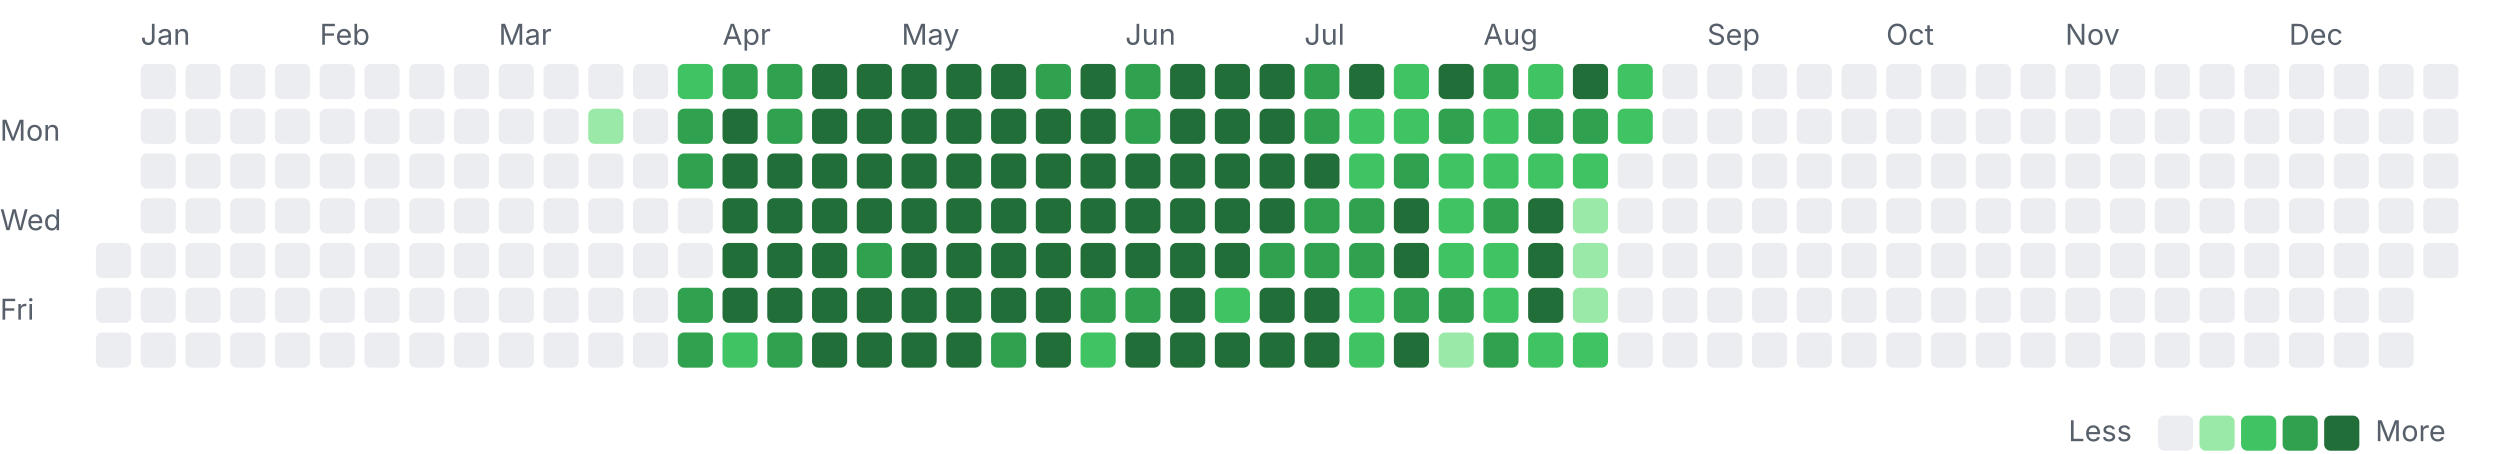
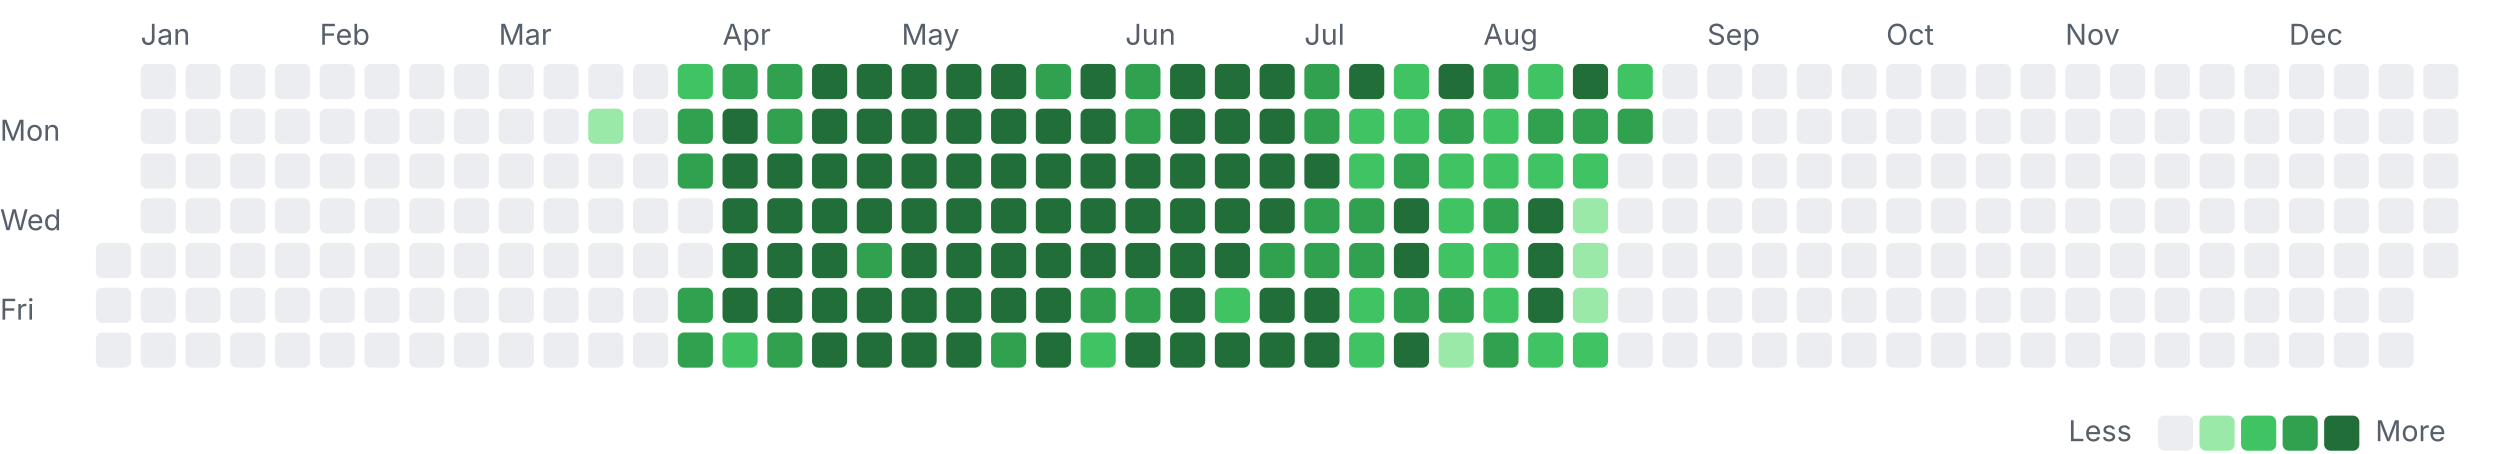
<svg xmlns="http://www.w3.org/2000/svg" width="782" height="142" viewBox="0 0 782 142">
  <style>.l0{fill:#ebedf0}.l1{fill:#9be9a8}.l2{fill:#40c463}.l3{fill:#30a14e}.l4{fill:#216e39} .lbl{fill:#57606a;font:9px -apple-system,Segoe UI,sans-serif}@media(prefers-color-scheme:dark){.l0{fill:#161b22}.l1{fill:#0e4429}.l2{fill:#006d32}.l3{fill:#26a641}.l4{fill:#39d353} .lbl{fill:#8b949e}}</style>
  <text class="lbl" x="44" y="14">Jan</text>
  <text class="lbl" x="100" y="14">Feb</text>
  <text class="lbl" x="156" y="14">Mar</text>
  <text class="lbl" x="226" y="14">Apr</text>
  <text class="lbl" x="282" y="14">May</text>
  <text class="lbl" x="352" y="14">Jun</text>
  <text class="lbl" x="408" y="14">Jul</text>
  <text class="lbl" x="464" y="14">Aug</text>
  <text class="lbl" x="534" y="14">Sep</text>
  <text class="lbl" x="590" y="14">Oct</text>
  <text class="lbl" x="646" y="14">Nov</text>
  <text class="lbl" x="716" y="14">Dec</text>
  <text class="lbl" x="0" y="44">Mon</text>
  <text class="lbl" x="0" y="72">Wed</text>
  <text class="lbl" x="0" y="100">Fri</text>
  <rect class="l0" x="30" y="76" width="11" height="11" rx="2" />
  <rect class="l0" x="30" y="90" width="11" height="11" rx="2" />
  <rect class="l0" x="30" y="104" width="11" height="11" rx="2" />
  <rect class="l0" x="44" y="20" width="11" height="11" rx="2" />
  <rect class="l0" x="44" y="34" width="11" height="11" rx="2" />
  <rect class="l0" x="44" y="48" width="11" height="11" rx="2" />
  <rect class="l0" x="44" y="62" width="11" height="11" rx="2" />
  <rect class="l0" x="44" y="76" width="11" height="11" rx="2" />
  <rect class="l0" x="44" y="90" width="11" height="11" rx="2" />
  <rect class="l0" x="44" y="104" width="11" height="11" rx="2" />
  <rect class="l0" x="58" y="20" width="11" height="11" rx="2" />
  <rect class="l0" x="58" y="34" width="11" height="11" rx="2" />
  <rect class="l0" x="58" y="48" width="11" height="11" rx="2" />
  <rect class="l0" x="58" y="62" width="11" height="11" rx="2" />
  <rect class="l0" x="58" y="76" width="11" height="11" rx="2" />
  <rect class="l0" x="58" y="90" width="11" height="11" rx="2" />
  <rect class="l0" x="58" y="104" width="11" height="11" rx="2" />
  <rect class="l0" x="72" y="20" width="11" height="11" rx="2" />
  <rect class="l0" x="72" y="34" width="11" height="11" rx="2" />
  <rect class="l0" x="72" y="48" width="11" height="11" rx="2" />
  <rect class="l0" x="72" y="62" width="11" height="11" rx="2" />
  <rect class="l0" x="72" y="76" width="11" height="11" rx="2" />
  <rect class="l0" x="72" y="90" width="11" height="11" rx="2" />
  <rect class="l0" x="72" y="104" width="11" height="11" rx="2" />
  <rect class="l0" x="86" y="20" width="11" height="11" rx="2" />
  <rect class="l0" x="86" y="34" width="11" height="11" rx="2" />
  <rect class="l0" x="86" y="48" width="11" height="11" rx="2" />
  <rect class="l0" x="86" y="62" width="11" height="11" rx="2" />
  <rect class="l0" x="86" y="76" width="11" height="11" rx="2" />
  <rect class="l0" x="86" y="90" width="11" height="11" rx="2" />
  <rect class="l0" x="86" y="104" width="11" height="11" rx="2" />
  <rect class="l0" x="100" y="20" width="11" height="11" rx="2" />
  <rect class="l0" x="100" y="34" width="11" height="11" rx="2" />
  <rect class="l0" x="100" y="48" width="11" height="11" rx="2" />
  <rect class="l0" x="100" y="62" width="11" height="11" rx="2" />
  <rect class="l0" x="100" y="76" width="11" height="11" rx="2" />
  <rect class="l0" x="100" y="90" width="11" height="11" rx="2" />
  <rect class="l0" x="100" y="104" width="11" height="11" rx="2" />
  <rect class="l0" x="114" y="20" width="11" height="11" rx="2" />
  <rect class="l0" x="114" y="34" width="11" height="11" rx="2" />
  <rect class="l0" x="114" y="48" width="11" height="11" rx="2" />
  <rect class="l0" x="114" y="62" width="11" height="11" rx="2" />
  <rect class="l0" x="114" y="76" width="11" height="11" rx="2" />
  <rect class="l0" x="114" y="90" width="11" height="11" rx="2" />
  <rect class="l0" x="114" y="104" width="11" height="11" rx="2" />
  <rect class="l0" x="128" y="20" width="11" height="11" rx="2" />
  <rect class="l0" x="128" y="34" width="11" height="11" rx="2" />
  <rect class="l0" x="128" y="48" width="11" height="11" rx="2" />
  <rect class="l0" x="128" y="62" width="11" height="11" rx="2" />
  <rect class="l0" x="128" y="76" width="11" height="11" rx="2" />
  <rect class="l0" x="128" y="90" width="11" height="11" rx="2" />
  <rect class="l0" x="128" y="104" width="11" height="11" rx="2" />
  <rect class="l0" x="142" y="20" width="11" height="11" rx="2" />
  <rect class="l0" x="142" y="34" width="11" height="11" rx="2" />
  <rect class="l0" x="142" y="48" width="11" height="11" rx="2" />
  <rect class="l0" x="142" y="62" width="11" height="11" rx="2" />
  <rect class="l0" x="142" y="76" width="11" height="11" rx="2" />
  <rect class="l0" x="142" y="90" width="11" height="11" rx="2" />
  <rect class="l0" x="142" y="104" width="11" height="11" rx="2" />
  <rect class="l0" x="156" y="20" width="11" height="11" rx="2" />
  <rect class="l0" x="156" y="34" width="11" height="11" rx="2" />
  <rect class="l0" x="156" y="48" width="11" height="11" rx="2" />
  <rect class="l0" x="156" y="62" width="11" height="11" rx="2" />
  <rect class="l0" x="156" y="76" width="11" height="11" rx="2" />
  <rect class="l0" x="156" y="90" width="11" height="11" rx="2" />
  <rect class="l0" x="156" y="104" width="11" height="11" rx="2" />
  <rect class="l0" x="170" y="20" width="11" height="11" rx="2" />
  <rect class="l0" x="170" y="34" width="11" height="11" rx="2" />
  <rect class="l0" x="170" y="48" width="11" height="11" rx="2" />
  <rect class="l0" x="170" y="62" width="11" height="11" rx="2" />
  <rect class="l0" x="170" y="76" width="11" height="11" rx="2" />
  <rect class="l0" x="170" y="90" width="11" height="11" rx="2" />
  <rect class="l0" x="170" y="104" width="11" height="11" rx="2" />
  <rect class="l0" x="184" y="20" width="11" height="11" rx="2" />
  <rect class="l1" x="184" y="34" width="11" height="11" rx="2" />
  <rect class="l0" x="184" y="48" width="11" height="11" rx="2" />
  <rect class="l0" x="184" y="62" width="11" height="11" rx="2" />
  <rect class="l0" x="184" y="76" width="11" height="11" rx="2" />
  <rect class="l0" x="184" y="90" width="11" height="11" rx="2" />
  <rect class="l0" x="184" y="104" width="11" height="11" rx="2" />
  <rect class="l0" x="198" y="20" width="11" height="11" rx="2" />
  <rect class="l0" x="198" y="34" width="11" height="11" rx="2" />
  <rect class="l0" x="198" y="48" width="11" height="11" rx="2" />
  <rect class="l0" x="198" y="62" width="11" height="11" rx="2" />
  <rect class="l0" x="198" y="76" width="11" height="11" rx="2" />
  <rect class="l0" x="198" y="90" width="11" height="11" rx="2" />
  <rect class="l0" x="198" y="104" width="11" height="11" rx="2" />
  <rect class="l2" x="212" y="20" width="11" height="11" rx="2" />
  <rect class="l3" x="212" y="34" width="11" height="11" rx="2" />
  <rect class="l3" x="212" y="48" width="11" height="11" rx="2" />
  <rect class="l0" x="212" y="62" width="11" height="11" rx="2" />
  <rect class="l0" x="212" y="76" width="11" height="11" rx="2" />
  <rect class="l3" x="212" y="90" width="11" height="11" rx="2" />
  <rect class="l3" x="212" y="104" width="11" height="11" rx="2" />
  <rect class="l3" x="226" y="20" width="11" height="11" rx="2" />
  <rect class="l4" x="226" y="34" width="11" height="11" rx="2" />
  <rect class="l4" x="226" y="48" width="11" height="11" rx="2" />
  <rect class="l4" x="226" y="62" width="11" height="11" rx="2" />
  <rect class="l4" x="226" y="76" width="11" height="11" rx="2" />
  <rect class="l4" x="226" y="90" width="11" height="11" rx="2" />
  <rect class="l2" x="226" y="104" width="11" height="11" rx="2" />
  <rect class="l3" x="240" y="20" width="11" height="11" rx="2" />
  <rect class="l3" x="240" y="34" width="11" height="11" rx="2" />
  <rect class="l4" x="240" y="48" width="11" height="11" rx="2" />
  <rect class="l4" x="240" y="62" width="11" height="11" rx="2" />
  <rect class="l4" x="240" y="76" width="11" height="11" rx="2" />
  <rect class="l4" x="240" y="90" width="11" height="11" rx="2" />
  <rect class="l3" x="240" y="104" width="11" height="11" rx="2" />
  <rect class="l4" x="254" y="20" width="11" height="11" rx="2" />
  <rect class="l4" x="254" y="34" width="11" height="11" rx="2" />
  <rect class="l4" x="254" y="48" width="11" height="11" rx="2" />
  <rect class="l4" x="254" y="62" width="11" height="11" rx="2" />
  <rect class="l4" x="254" y="76" width="11" height="11" rx="2" />
  <rect class="l4" x="254" y="90" width="11" height="11" rx="2" />
  <rect class="l4" x="254" y="104" width="11" height="11" rx="2" />
  <rect class="l4" x="268" y="20" width="11" height="11" rx="2" />
  <rect class="l4" x="268" y="34" width="11" height="11" rx="2" />
  <rect class="l4" x="268" y="48" width="11" height="11" rx="2" />
  <rect class="l4" x="268" y="62" width="11" height="11" rx="2" />
  <rect class="l3" x="268" y="76" width="11" height="11" rx="2" />
  <rect class="l4" x="268" y="90" width="11" height="11" rx="2" />
  <rect class="l4" x="268" y="104" width="11" height="11" rx="2" />
  <rect class="l4" x="282" y="20" width="11" height="11" rx="2" />
  <rect class="l4" x="282" y="34" width="11" height="11" rx="2" />
  <rect class="l4" x="282" y="48" width="11" height="11" rx="2" />
  <rect class="l4" x="282" y="62" width="11" height="11" rx="2" />
  <rect class="l4" x="282" y="76" width="11" height="11" rx="2" />
  <rect class="l4" x="282" y="90" width="11" height="11" rx="2" />
  <rect class="l4" x="282" y="104" width="11" height="11" rx="2" />
  <rect class="l4" x="296" y="20" width="11" height="11" rx="2" />
  <rect class="l4" x="296" y="34" width="11" height="11" rx="2" />
  <rect class="l4" x="296" y="48" width="11" height="11" rx="2" />
  <rect class="l4" x="296" y="62" width="11" height="11" rx="2" />
  <rect class="l4" x="296" y="76" width="11" height="11" rx="2" />
  <rect class="l4" x="296" y="90" width="11" height="11" rx="2" />
  <rect class="l4" x="296" y="104" width="11" height="11" rx="2" />
  <rect class="l4" x="310" y="20" width="11" height="11" rx="2" />
  <rect class="l4" x="310" y="34" width="11" height="11" rx="2" />
  <rect class="l4" x="310" y="48" width="11" height="11" rx="2" />
  <rect class="l4" x="310" y="62" width="11" height="11" rx="2" />
  <rect class="l4" x="310" y="76" width="11" height="11" rx="2" />
  <rect class="l4" x="310" y="90" width="11" height="11" rx="2" />
  <rect class="l3" x="310" y="104" width="11" height="11" rx="2" />
  <rect class="l3" x="324" y="20" width="11" height="11" rx="2" />
  <rect class="l4" x="324" y="34" width="11" height="11" rx="2" />
  <rect class="l4" x="324" y="48" width="11" height="11" rx="2" />
  <rect class="l4" x="324" y="62" width="11" height="11" rx="2" />
  <rect class="l4" x="324" y="76" width="11" height="11" rx="2" />
  <rect class="l4" x="324" y="90" width="11" height="11" rx="2" />
  <rect class="l4" x="324" y="104" width="11" height="11" rx="2" />
  <rect class="l4" x="338" y="20" width="11" height="11" rx="2" />
  <rect class="l4" x="338" y="34" width="11" height="11" rx="2" />
  <rect class="l4" x="338" y="48" width="11" height="11" rx="2" />
  <rect class="l4" x="338" y="62" width="11" height="11" rx="2" />
  <rect class="l4" x="338" y="76" width="11" height="11" rx="2" />
  <rect class="l3" x="338" y="90" width="11" height="11" rx="2" />
  <rect class="l2" x="338" y="104" width="11" height="11" rx="2" />
  <rect class="l3" x="352" y="20" width="11" height="11" rx="2" />
  <rect class="l3" x="352" y="34" width="11" height="11" rx="2" />
  <rect class="l4" x="352" y="48" width="11" height="11" rx="2" />
  <rect class="l4" x="352" y="62" width="11" height="11" rx="2" />
  <rect class="l4" x="352" y="76" width="11" height="11" rx="2" />
  <rect class="l3" x="352" y="90" width="11" height="11" rx="2" />
  <rect class="l4" x="352" y="104" width="11" height="11" rx="2" />
  <rect class="l4" x="366" y="20" width="11" height="11" rx="2" />
  <rect class="l4" x="366" y="34" width="11" height="11" rx="2" />
  <rect class="l4" x="366" y="48" width="11" height="11" rx="2" />
  <rect class="l4" x="366" y="62" width="11" height="11" rx="2" />
  <rect class="l4" x="366" y="76" width="11" height="11" rx="2" />
  <rect class="l4" x="366" y="90" width="11" height="11" rx="2" />
  <rect class="l4" x="366" y="104" width="11" height="11" rx="2" />
  <rect class="l4" x="380" y="20" width="11" height="11" rx="2" />
  <rect class="l4" x="380" y="34" width="11" height="11" rx="2" />
  <rect class="l4" x="380" y="48" width="11" height="11" rx="2" />
  <rect class="l4" x="380" y="62" width="11" height="11" rx="2" />
  <rect class="l4" x="380" y="76" width="11" height="11" rx="2" />
  <rect class="l2" x="380" y="90" width="11" height="11" rx="2" />
  <rect class="l4" x="380" y="104" width="11" height="11" rx="2" />
  <rect class="l4" x="394" y="20" width="11" height="11" rx="2" />
  <rect class="l4" x="394" y="34" width="11" height="11" rx="2" />
  <rect class="l4" x="394" y="48" width="11" height="11" rx="2" />
  <rect class="l4" x="394" y="62" width="11" height="11" rx="2" />
  <rect class="l3" x="394" y="76" width="11" height="11" rx="2" />
  <rect class="l4" x="394" y="90" width="11" height="11" rx="2" />
  <rect class="l4" x="394" y="104" width="11" height="11" rx="2" />
  <rect class="l3" x="408" y="20" width="11" height="11" rx="2" />
  <rect class="l3" x="408" y="34" width="11" height="11" rx="2" />
  <rect class="l4" x="408" y="48" width="11" height="11" rx="2" />
  <rect class="l3" x="408" y="62" width="11" height="11" rx="2" />
  <rect class="l3" x="408" y="76" width="11" height="11" rx="2" />
  <rect class="l4" x="408" y="90" width="11" height="11" rx="2" />
  <rect class="l4" x="408" y="104" width="11" height="11" rx="2" />
  <rect class="l4" x="422" y="20" width="11" height="11" rx="2" />
  <rect class="l2" x="422" y="34" width="11" height="11" rx="2" />
  <rect class="l2" x="422" y="48" width="11" height="11" rx="2" />
  <rect class="l3" x="422" y="62" width="11" height="11" rx="2" />
  <rect class="l3" x="422" y="76" width="11" height="11" rx="2" />
  <rect class="l2" x="422" y="90" width="11" height="11" rx="2" />
  <rect class="l2" x="422" y="104" width="11" height="11" rx="2" />
  <rect class="l2" x="436" y="20" width="11" height="11" rx="2" />
  <rect class="l2" x="436" y="34" width="11" height="11" rx="2" />
  <rect class="l3" x="436" y="48" width="11" height="11" rx="2" />
  <rect class="l4" x="436" y="62" width="11" height="11" rx="2" />
  <rect class="l4" x="436" y="76" width="11" height="11" rx="2" />
  <rect class="l3" x="436" y="90" width="11" height="11" rx="2" />
  <rect class="l4" x="436" y="104" width="11" height="11" rx="2" />
  <rect class="l4" x="450" y="20" width="11" height="11" rx="2" />
  <rect class="l3" x="450" y="34" width="11" height="11" rx="2" />
  <rect class="l2" x="450" y="48" width="11" height="11" rx="2" />
  <rect class="l2" x="450" y="62" width="11" height="11" rx="2" />
  <rect class="l2" x="450" y="76" width="11" height="11" rx="2" />
  <rect class="l3" x="450" y="90" width="11" height="11" rx="2" />
  <rect class="l1" x="450" y="104" width="11" height="11" rx="2" />
  <rect class="l3" x="464" y="20" width="11" height="11" rx="2" />
  <rect class="l2" x="464" y="34" width="11" height="11" rx="2" />
  <rect class="l2" x="464" y="48" width="11" height="11" rx="2" />
  <rect class="l3" x="464" y="62" width="11" height="11" rx="2" />
  <rect class="l2" x="464" y="76" width="11" height="11" rx="2" />
  <rect class="l2" x="464" y="90" width="11" height="11" rx="2" />
  <rect class="l3" x="464" y="104" width="11" height="11" rx="2" />
  <rect class="l2" x="478" y="20" width="11" height="11" rx="2" />
  <rect class="l3" x="478" y="34" width="11" height="11" rx="2" />
  <rect class="l2" x="478" y="48" width="11" height="11" rx="2" />
  <rect class="l4" x="478" y="62" width="11" height="11" rx="2" />
  <rect class="l4" x="478" y="76" width="11" height="11" rx="2" />
  <rect class="l4" x="478" y="90" width="11" height="11" rx="2" />
  <rect class="l2" x="478" y="104" width="11" height="11" rx="2" />
  <rect class="l4" x="492" y="20" width="11" height="11" rx="2" />
  <rect class="l3" x="492" y="34" width="11" height="11" rx="2" />
  <rect class="l2" x="492" y="48" width="11" height="11" rx="2" />
  <rect class="l1" x="492" y="62" width="11" height="11" rx="2" />
  <rect class="l1" x="492" y="76" width="11" height="11" rx="2" />
  <rect class="l1" x="492" y="90" width="11" height="11" rx="2" />
  <rect class="l2" x="492" y="104" width="11" height="11" rx="2" />
  <rect class="l2" x="506" y="20" width="11" height="11" rx="2" />
-   <rect class="l2" x="506" y="34" width="11" height="11" rx="2" />
+   <rect class="l3" x="506" y="34" width="11" height="11" rx="2" />
  <rect class="l0" x="506" y="48" width="11" height="11" rx="2" />
  <rect class="l0" x="506" y="62" width="11" height="11" rx="2" />
  <rect class="l0" x="506" y="76" width="11" height="11" rx="2" />
  <rect class="l0" x="506" y="90" width="11" height="11" rx="2" />
  <rect class="l0" x="506" y="104" width="11" height="11" rx="2" />
  <rect class="l0" x="520" y="20" width="11" height="11" rx="2" />
  <rect class="l0" x="520" y="34" width="11" height="11" rx="2" />
  <rect class="l0" x="520" y="48" width="11" height="11" rx="2" />
  <rect class="l0" x="520" y="62" width="11" height="11" rx="2" />
  <rect class="l0" x="520" y="76" width="11" height="11" rx="2" />
  <rect class="l0" x="520" y="90" width="11" height="11" rx="2" />
  <rect class="l0" x="520" y="104" width="11" height="11" rx="2" />
  <rect class="l0" x="534" y="20" width="11" height="11" rx="2" />
  <rect class="l0" x="534" y="34" width="11" height="11" rx="2" />
  <rect class="l0" x="534" y="48" width="11" height="11" rx="2" />
  <rect class="l0" x="534" y="62" width="11" height="11" rx="2" />
  <rect class="l0" x="534" y="76" width="11" height="11" rx="2" />
  <rect class="l0" x="534" y="90" width="11" height="11" rx="2" />
  <rect class="l0" x="534" y="104" width="11" height="11" rx="2" />
  <rect class="l0" x="548" y="20" width="11" height="11" rx="2" />
  <rect class="l0" x="548" y="34" width="11" height="11" rx="2" />
  <rect class="l0" x="548" y="48" width="11" height="11" rx="2" />
  <rect class="l0" x="548" y="62" width="11" height="11" rx="2" />
  <rect class="l0" x="548" y="76" width="11" height="11" rx="2" />
  <rect class="l0" x="548" y="90" width="11" height="11" rx="2" />
  <rect class="l0" x="548" y="104" width="11" height="11" rx="2" />
  <rect class="l0" x="562" y="20" width="11" height="11" rx="2" />
  <rect class="l0" x="562" y="34" width="11" height="11" rx="2" />
  <rect class="l0" x="562" y="48" width="11" height="11" rx="2" />
  <rect class="l0" x="562" y="62" width="11" height="11" rx="2" />
  <rect class="l0" x="562" y="76" width="11" height="11" rx="2" />
  <rect class="l0" x="562" y="90" width="11" height="11" rx="2" />
  <rect class="l0" x="562" y="104" width="11" height="11" rx="2" />
  <rect class="l0" x="576" y="20" width="11" height="11" rx="2" />
  <rect class="l0" x="576" y="34" width="11" height="11" rx="2" />
  <rect class="l0" x="576" y="48" width="11" height="11" rx="2" />
  <rect class="l0" x="576" y="62" width="11" height="11" rx="2" />
  <rect class="l0" x="576" y="76" width="11" height="11" rx="2" />
  <rect class="l0" x="576" y="90" width="11" height="11" rx="2" />
  <rect class="l0" x="576" y="104" width="11" height="11" rx="2" />
  <rect class="l0" x="590" y="20" width="11" height="11" rx="2" />
  <rect class="l0" x="590" y="34" width="11" height="11" rx="2" />
  <rect class="l0" x="590" y="48" width="11" height="11" rx="2" />
  <rect class="l0" x="590" y="62" width="11" height="11" rx="2" />
  <rect class="l0" x="590" y="76" width="11" height="11" rx="2" />
  <rect class="l0" x="590" y="90" width="11" height="11" rx="2" />
  <rect class="l0" x="590" y="104" width="11" height="11" rx="2" />
  <rect class="l0" x="604" y="20" width="11" height="11" rx="2" />
  <rect class="l0" x="604" y="34" width="11" height="11" rx="2" />
  <rect class="l0" x="604" y="48" width="11" height="11" rx="2" />
  <rect class="l0" x="604" y="62" width="11" height="11" rx="2" />
  <rect class="l0" x="604" y="76" width="11" height="11" rx="2" />
  <rect class="l0" x="604" y="90" width="11" height="11" rx="2" />
  <rect class="l0" x="604" y="104" width="11" height="11" rx="2" />
  <rect class="l0" x="618" y="20" width="11" height="11" rx="2" />
  <rect class="l0" x="618" y="34" width="11" height="11" rx="2" />
  <rect class="l0" x="618" y="48" width="11" height="11" rx="2" />
  <rect class="l0" x="618" y="62" width="11" height="11" rx="2" />
  <rect class="l0" x="618" y="76" width="11" height="11" rx="2" />
  <rect class="l0" x="618" y="90" width="11" height="11" rx="2" />
  <rect class="l0" x="618" y="104" width="11" height="11" rx="2" />
  <rect class="l0" x="632" y="20" width="11" height="11" rx="2" />
  <rect class="l0" x="632" y="34" width="11" height="11" rx="2" />
  <rect class="l0" x="632" y="48" width="11" height="11" rx="2" />
  <rect class="l0" x="632" y="62" width="11" height="11" rx="2" />
  <rect class="l0" x="632" y="76" width="11" height="11" rx="2" />
  <rect class="l0" x="632" y="90" width="11" height="11" rx="2" />
  <rect class="l0" x="632" y="104" width="11" height="11" rx="2" />
  <rect class="l0" x="646" y="20" width="11" height="11" rx="2" />
  <rect class="l0" x="646" y="34" width="11" height="11" rx="2" />
  <rect class="l0" x="646" y="48" width="11" height="11" rx="2" />
  <rect class="l0" x="646" y="62" width="11" height="11" rx="2" />
  <rect class="l0" x="646" y="76" width="11" height="11" rx="2" />
  <rect class="l0" x="646" y="90" width="11" height="11" rx="2" />
  <rect class="l0" x="646" y="104" width="11" height="11" rx="2" />
  <rect class="l0" x="660" y="20" width="11" height="11" rx="2" />
  <rect class="l0" x="660" y="34" width="11" height="11" rx="2" />
  <rect class="l0" x="660" y="48" width="11" height="11" rx="2" />
  <rect class="l0" x="660" y="62" width="11" height="11" rx="2" />
  <rect class="l0" x="660" y="76" width="11" height="11" rx="2" />
  <rect class="l0" x="660" y="90" width="11" height="11" rx="2" />
  <rect class="l0" x="660" y="104" width="11" height="11" rx="2" />
  <rect class="l0" x="674" y="20" width="11" height="11" rx="2" />
  <rect class="l0" x="674" y="34" width="11" height="11" rx="2" />
  <rect class="l0" x="674" y="48" width="11" height="11" rx="2" />
  <rect class="l0" x="674" y="62" width="11" height="11" rx="2" />
  <rect class="l0" x="674" y="76" width="11" height="11" rx="2" />
  <rect class="l0" x="674" y="90" width="11" height="11" rx="2" />
  <rect class="l0" x="674" y="104" width="11" height="11" rx="2" />
  <rect class="l0" x="688" y="20" width="11" height="11" rx="2" />
  <rect class="l0" x="688" y="34" width="11" height="11" rx="2" />
  <rect class="l0" x="688" y="48" width="11" height="11" rx="2" />
  <rect class="l0" x="688" y="62" width="11" height="11" rx="2" />
  <rect class="l0" x="688" y="76" width="11" height="11" rx="2" />
  <rect class="l0" x="688" y="90" width="11" height="11" rx="2" />
  <rect class="l0" x="688" y="104" width="11" height="11" rx="2" />
  <rect class="l0" x="702" y="20" width="11" height="11" rx="2" />
  <rect class="l0" x="702" y="34" width="11" height="11" rx="2" />
  <rect class="l0" x="702" y="48" width="11" height="11" rx="2" />
  <rect class="l0" x="702" y="62" width="11" height="11" rx="2" />
  <rect class="l0" x="702" y="76" width="11" height="11" rx="2" />
  <rect class="l0" x="702" y="90" width="11" height="11" rx="2" />
  <rect class="l0" x="702" y="104" width="11" height="11" rx="2" />
  <rect class="l0" x="716" y="20" width="11" height="11" rx="2" />
  <rect class="l0" x="716" y="34" width="11" height="11" rx="2" />
  <rect class="l0" x="716" y="48" width="11" height="11" rx="2" />
  <rect class="l0" x="716" y="62" width="11" height="11" rx="2" />
  <rect class="l0" x="716" y="76" width="11" height="11" rx="2" />
  <rect class="l0" x="716" y="90" width="11" height="11" rx="2" />
  <rect class="l0" x="716" y="104" width="11" height="11" rx="2" />
  <rect class="l0" x="730" y="20" width="11" height="11" rx="2" />
  <rect class="l0" x="730" y="34" width="11" height="11" rx="2" />
  <rect class="l0" x="730" y="48" width="11" height="11" rx="2" />
  <rect class="l0" x="730" y="62" width="11" height="11" rx="2" />
  <rect class="l0" x="730" y="76" width="11" height="11" rx="2" />
  <rect class="l0" x="730" y="90" width="11" height="11" rx="2" />
  <rect class="l0" x="730" y="104" width="11" height="11" rx="2" />
  <rect class="l0" x="744" y="20" width="11" height="11" rx="2" />
  <rect class="l0" x="744" y="34" width="11" height="11" rx="2" />
  <rect class="l0" x="744" y="48" width="11" height="11" rx="2" />
  <rect class="l0" x="744" y="62" width="11" height="11" rx="2" />
  <rect class="l0" x="744" y="76" width="11" height="11" rx="2" />
  <rect class="l0" x="744" y="90" width="11" height="11" rx="2" />
  <rect class="l0" x="744" y="104" width="11" height="11" rx="2" />
  <rect class="l0" x="758" y="20" width="11" height="11" rx="2" />
  <rect class="l0" x="758" y="34" width="11" height="11" rx="2" />
  <rect class="l0" x="758" y="48" width="11" height="11" rx="2" />
  <rect class="l0" x="758" y="62" width="11" height="11" rx="2" />
  <rect class="l0" x="758" y="76" width="11" height="11" rx="2" />
  <text class="lbl" x="647" y="138">Less</text>
  <rect class="l0" x="675" y="130" width="11" height="11" rx="2" />
  <rect class="l1" x="688" y="130" width="11" height="11" rx="2" />
  <rect class="l2" x="701" y="130" width="11" height="11" rx="2" />
  <rect class="l3" x="714" y="130" width="11" height="11" rx="2" />
  <rect class="l4" x="727" y="130" width="11" height="11" rx="2" />
  <text class="lbl" x="743" y="138">More</text>
</svg>
